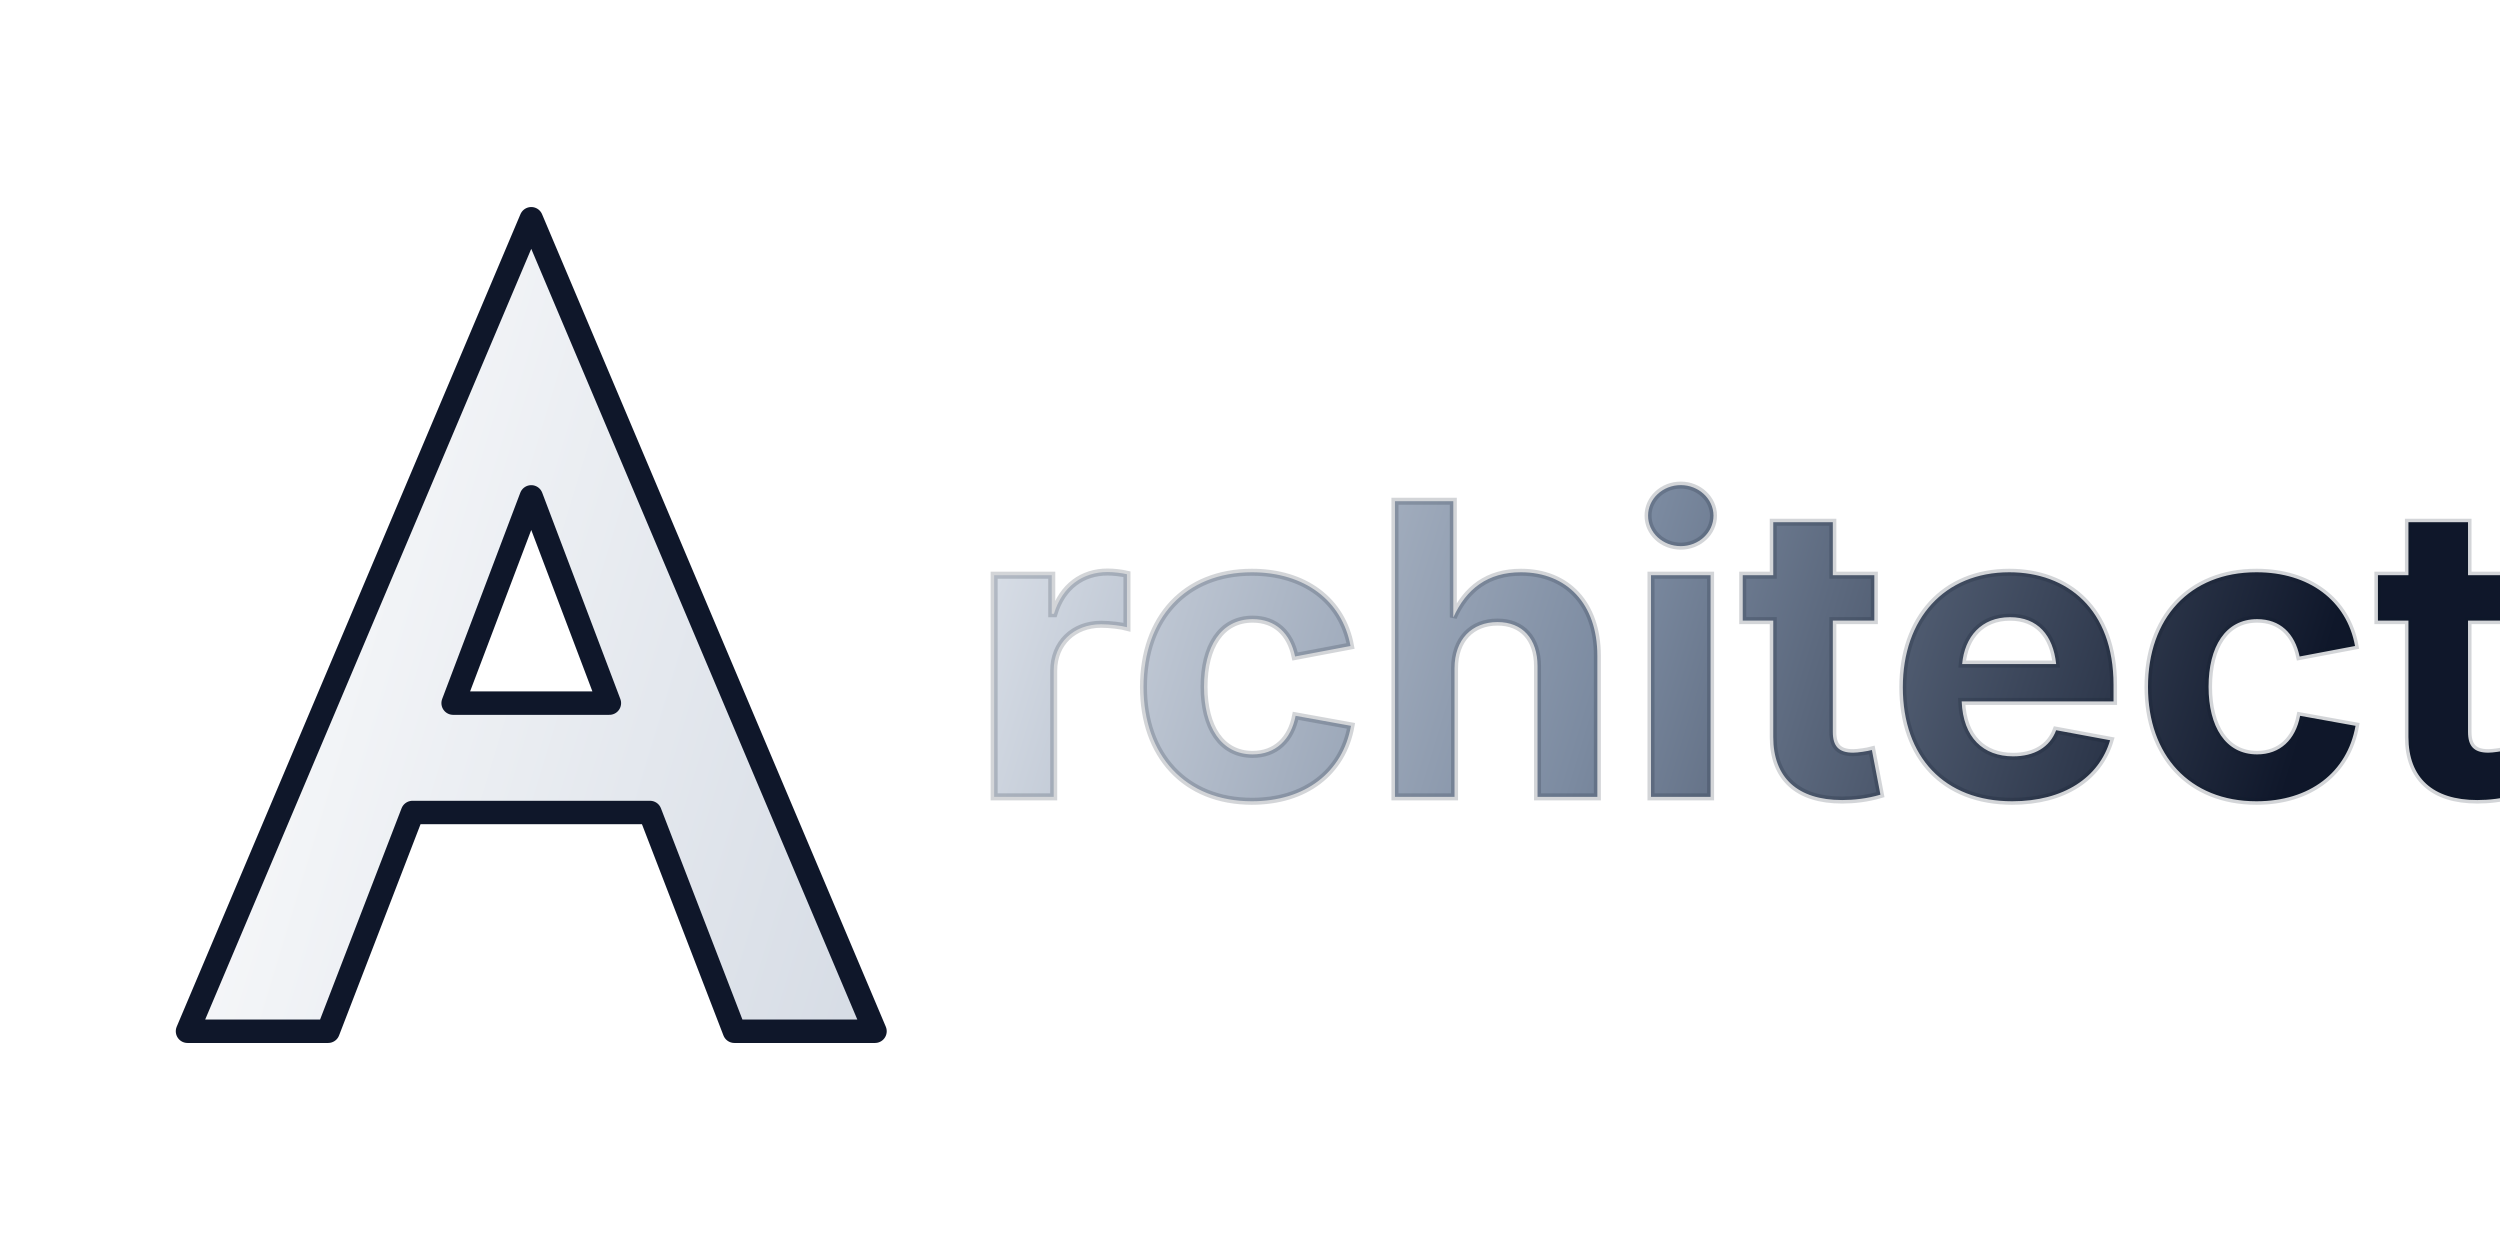
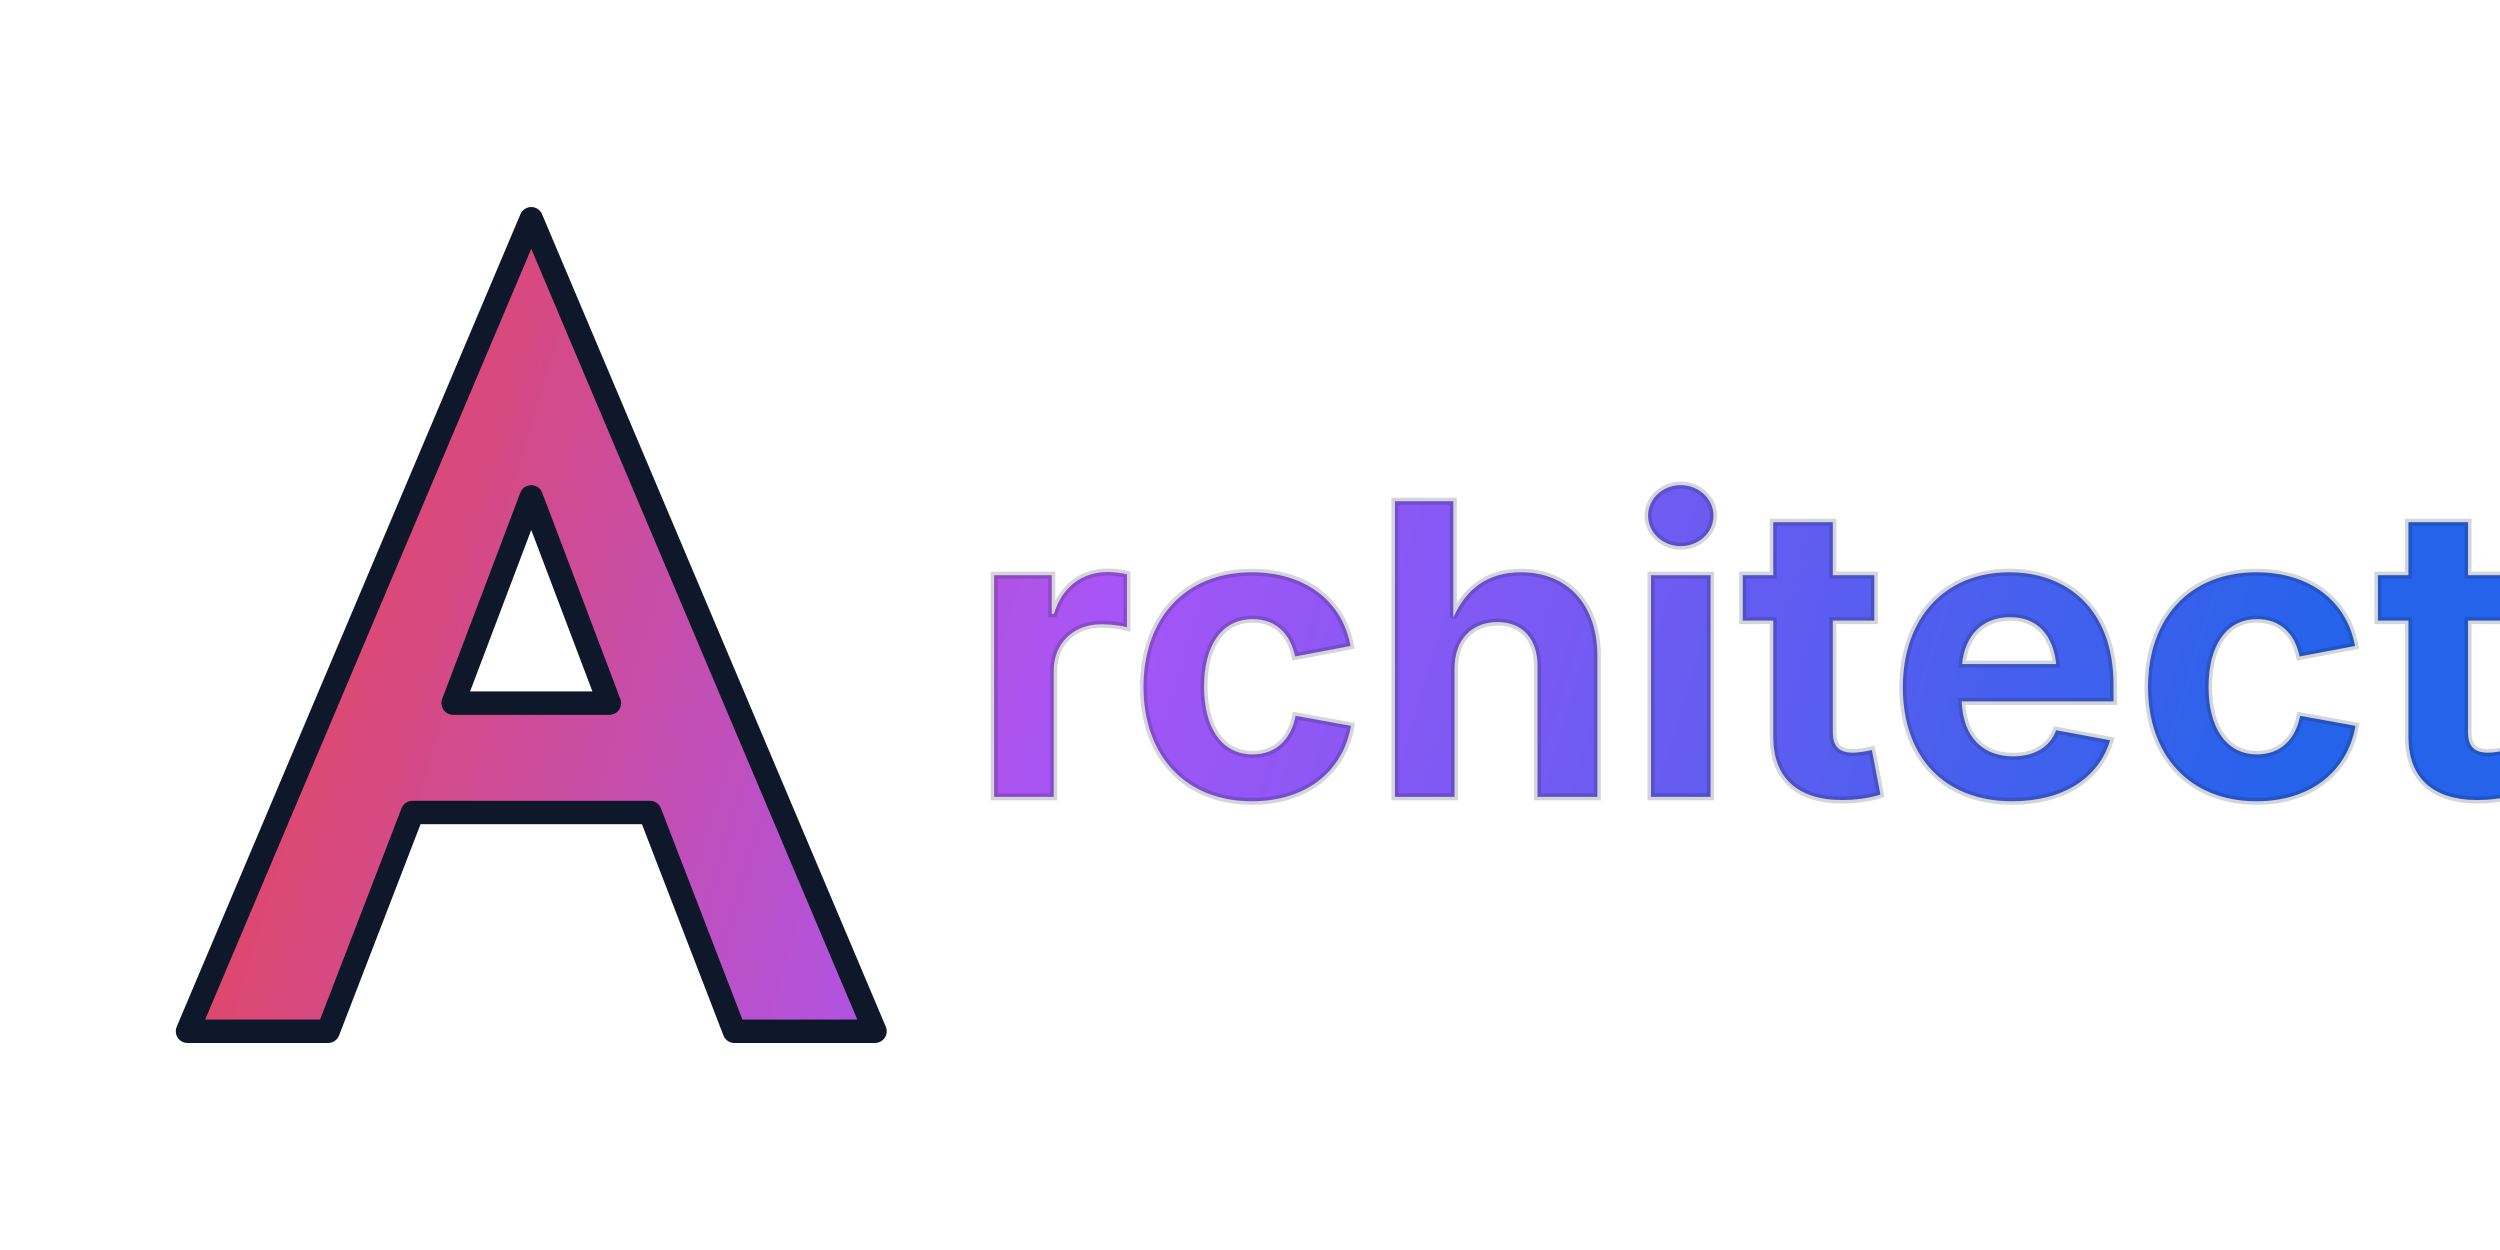
<svg xmlns="http://www.w3.org/2000/svg" width="640" height="320" viewBox="0 0 160 80" fill="none">
  <defs>
    <linearGradient id="architect-lockup-gradient" x1="12" y1="18" x2="144" y2="58" gradientUnits="userSpaceOnUse">
-       <stop offset="0" stop-color="#FFFFFF" />
-       <stop offset="0.4" stop-color="#D6DCE5" />
-       <stop offset="0.68" stop-color="#7C8BA1" />
-       <stop offset="1" stop-color="#0F172A" />
+       <stop offset="0" stop-color="#EF4444" />
+       <stop offset="0.45" stop-color="#A855F7" />
+       <stop offset="1" stop-color="#2563EB" />
    </linearGradient>
  </defs>
  <path d="M34 14L56 66H47L41.6 52H26.4L21 66H12L34 14ZM39 45L34 31.8L29 45H39Z" fill="url(#architect-lockup-gradient)" stroke="#0F172A" stroke-width="1.5" stroke-linejoin="round" />
  <text x="62" y="51" fill="url(#architect-lockup-gradient)" stroke="#0F172A" stroke-opacity="0.18" stroke-width="0.45" font-family="Inter, 'Segoe UI', Arial, sans-serif" font-size="26" font-weight="700" letter-spacing="0.2">rchitect</text>
</svg>
